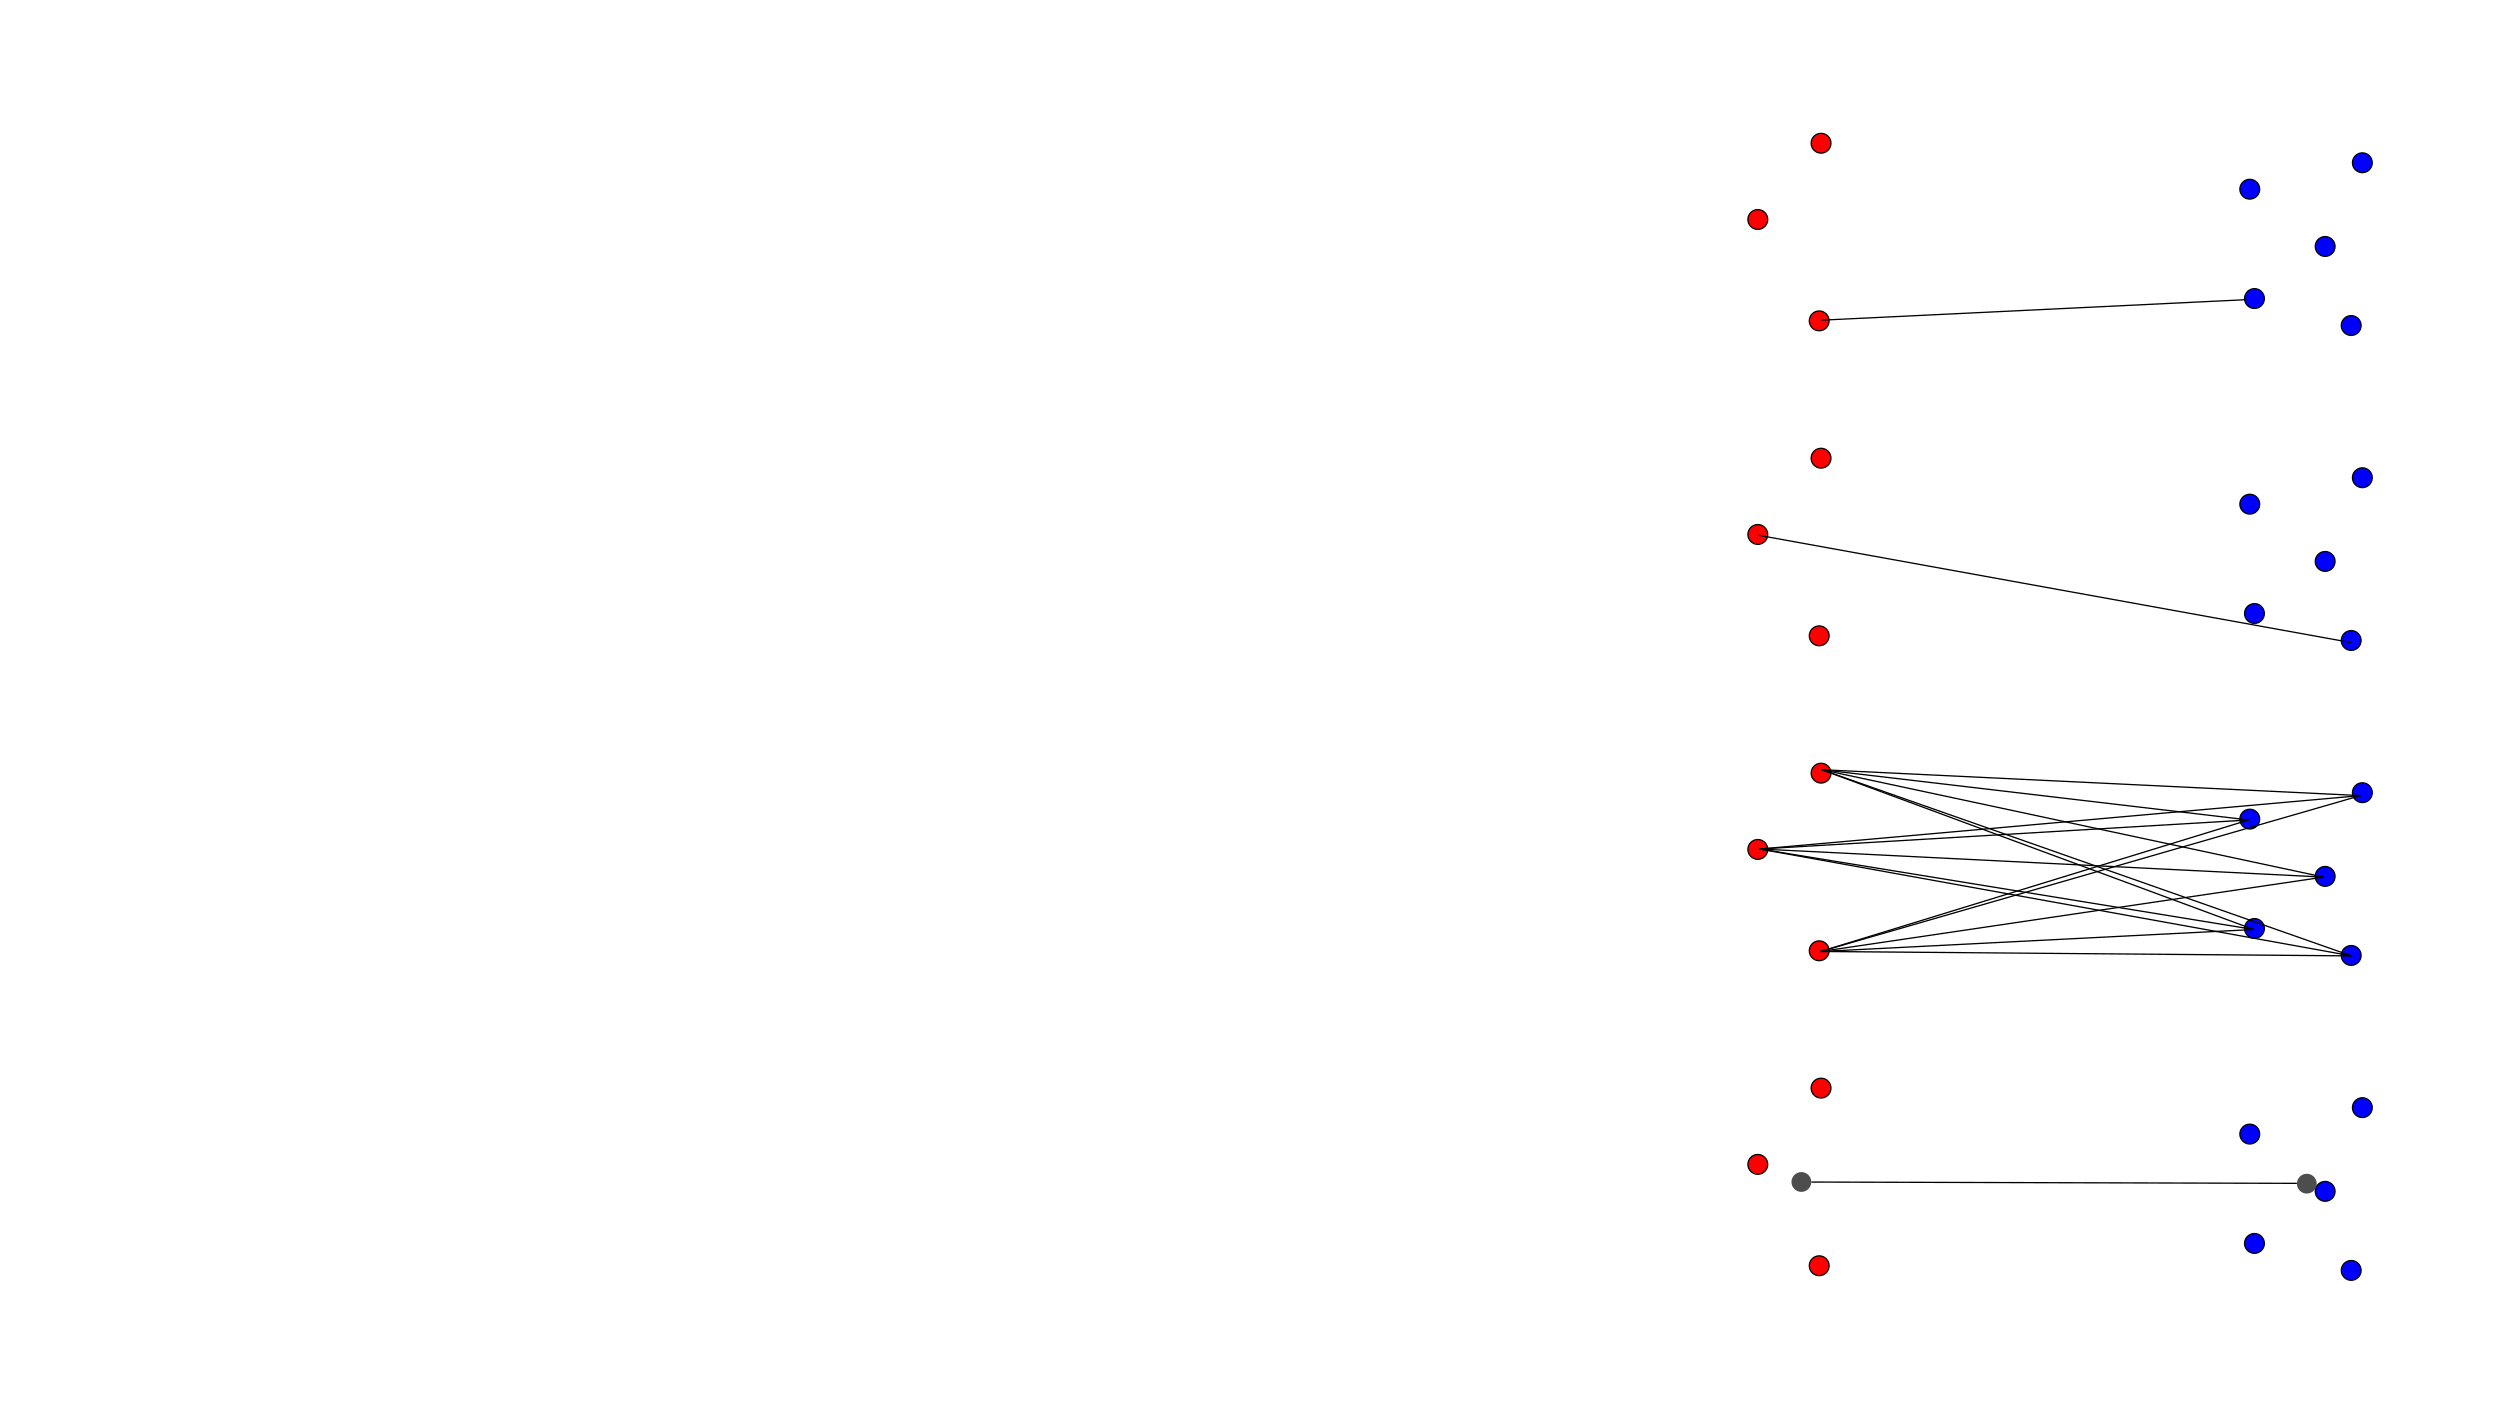
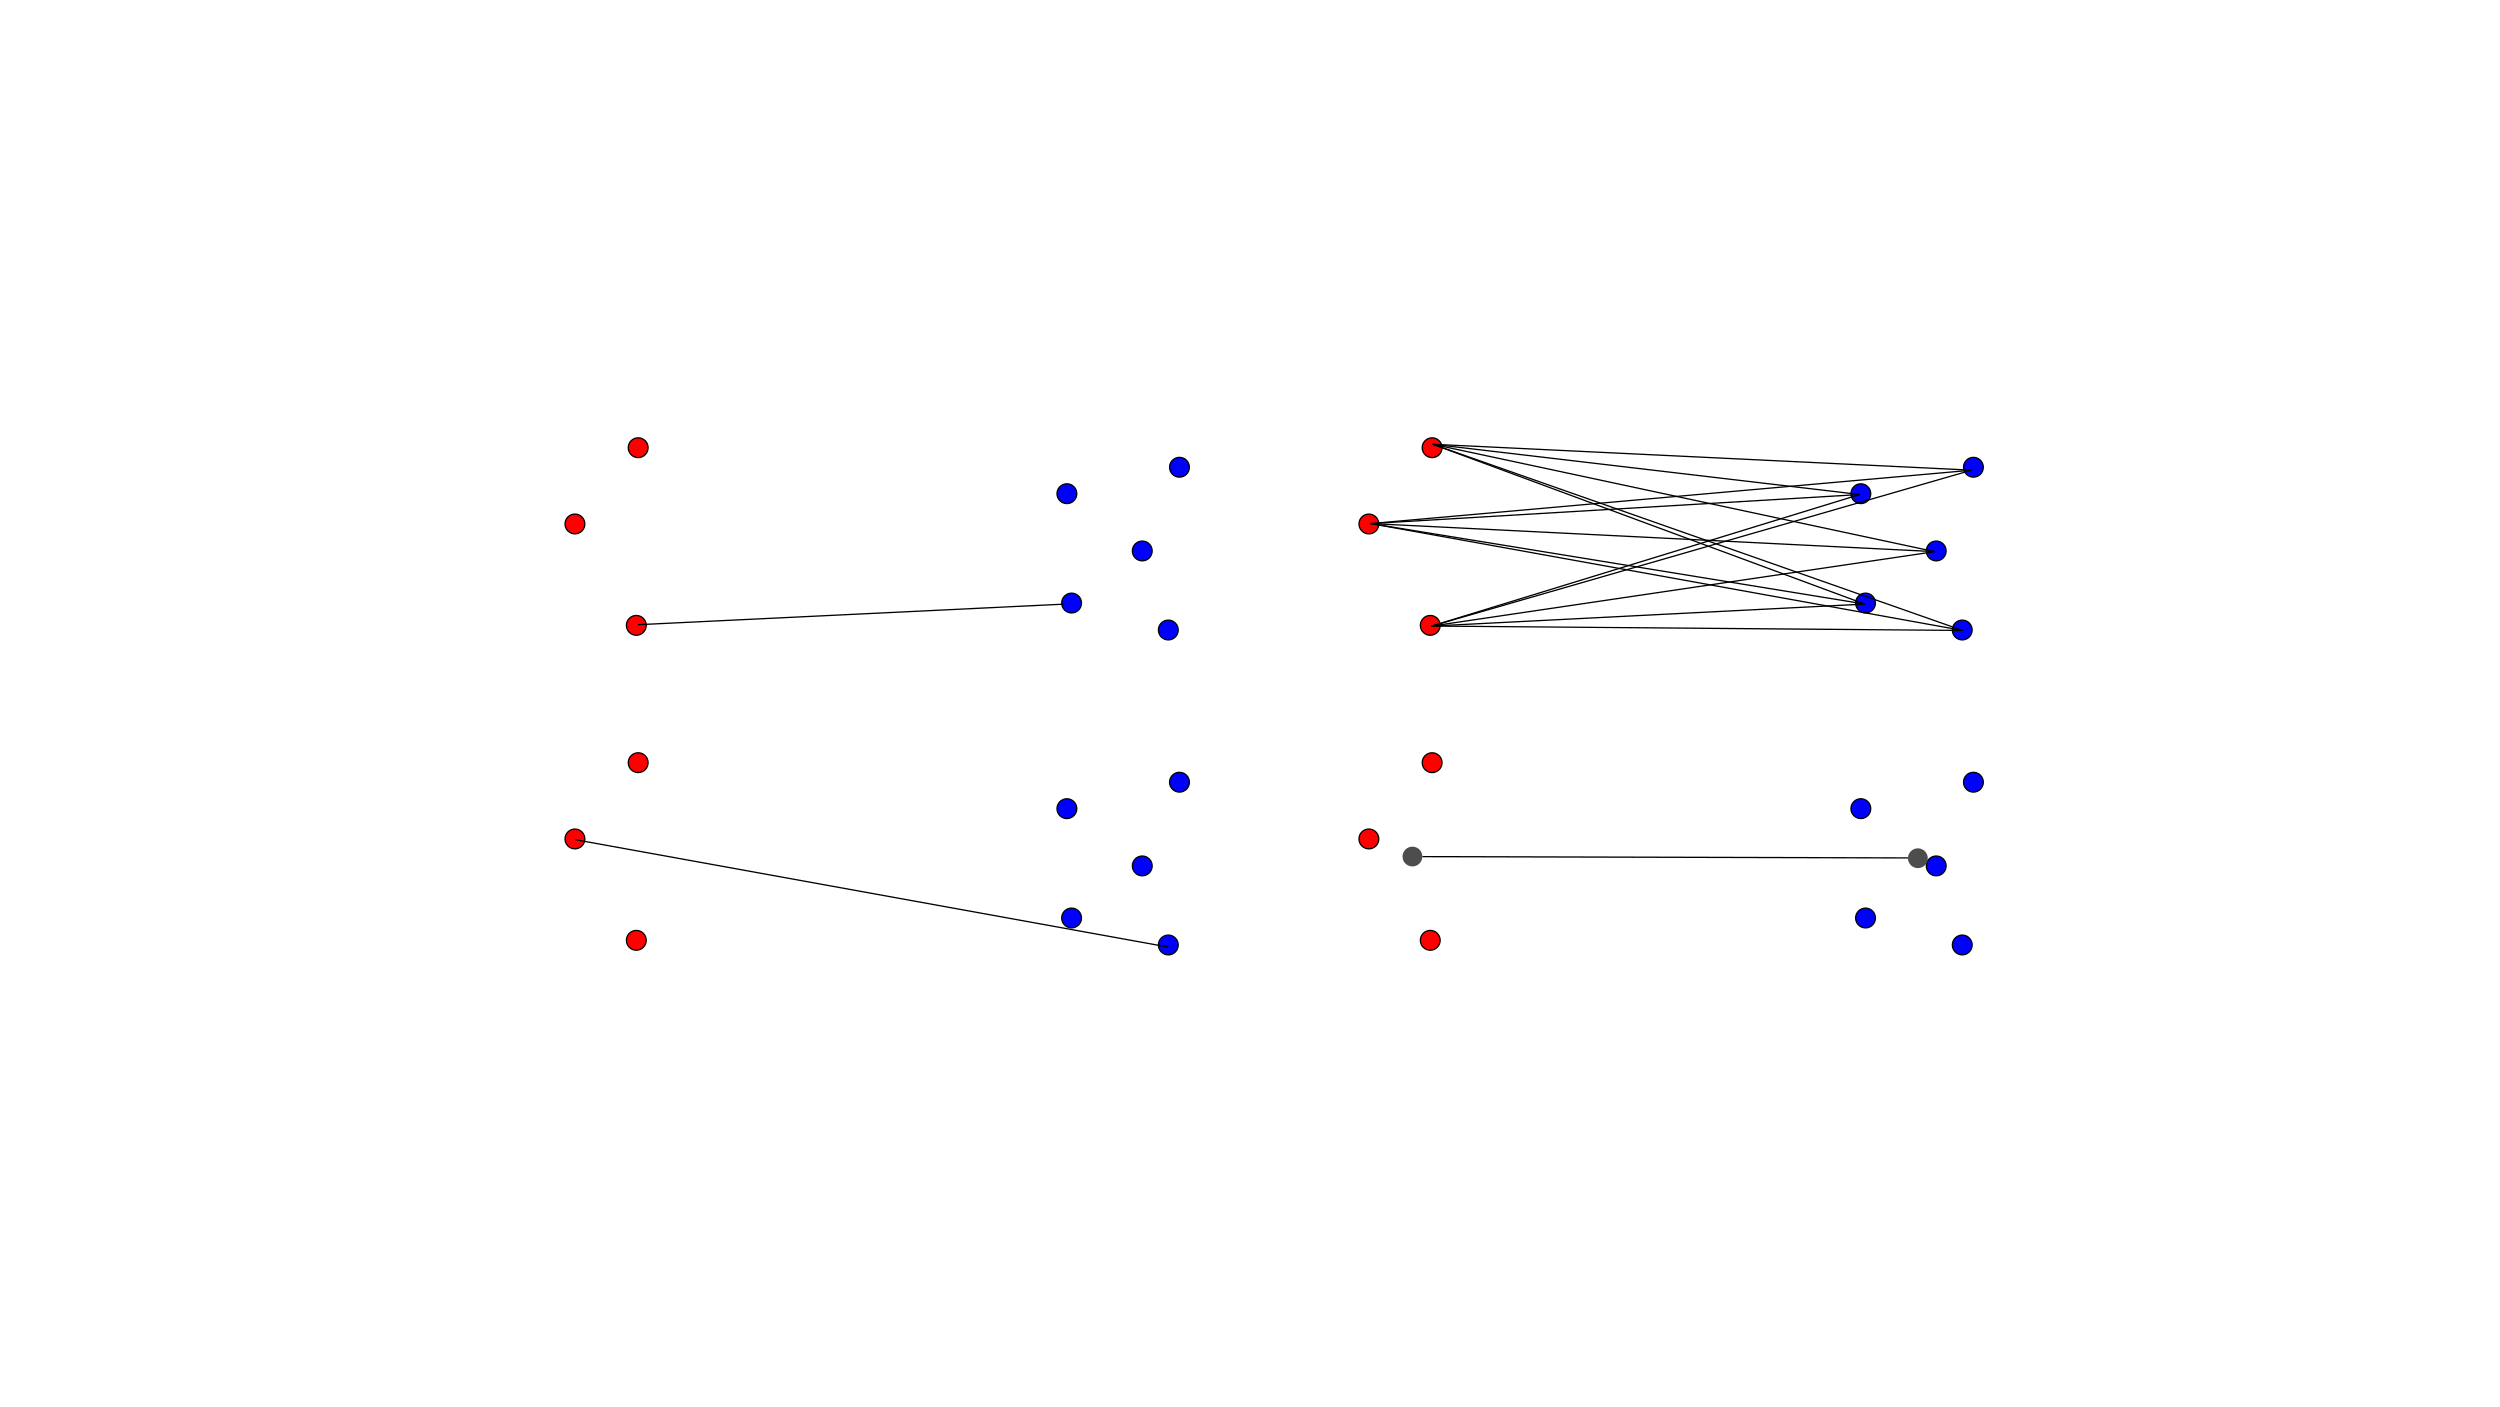
<svg xmlns="http://www.w3.org/2000/svg" width="1920" height="1080" viewBox="0 0 508 285.75" version="1.1" id="svg8">
  <defs id="defs2" />
  <g id="layer1">
-     <circle style="fill:#0000ff;fill-opacity:1;stroke:#000000;stroke-width:0.265" id="path1423" cx="457.153" cy="38.447" r="2.013" />
-     <circle style="fill:#0000ff;fill-opacity:1;stroke:#000000;stroke-width:0.265" id="path1423-6" cx="458.107" cy="60.665" r="2.013" />
-     <circle style="fill:#0000ff;fill-opacity:1;stroke:#000000;stroke-width:0.265" id="path1423-7" cx="477.762" cy="66.146" r="2.013" />
-     <circle style="fill:#0000ff;fill-opacity:1;stroke:#000000;stroke-width:0.265" id="path1423-5" cx="480.03" cy="33.073" r="2.013" />
-     <circle style="fill:#0000ff;fill-opacity:1;stroke:#000000;stroke-width:0.265" id="path1423-3" cx="472.47" cy="50.082" r="2.013" />
-     <circle style="fill:#ff0000;fill-opacity:1;stroke:#000000;stroke-width:0.265" id="path1423-56" cx="369.661" cy="65.201" r="2.013" />
-     <circle style="fill:#ff0000;fill-opacity:1;stroke:#000000;stroke-width:0.265" id="path1423-2" cx="357.188" cy="44.601" r="2.013" />
-     <circle style="fill:#ff0000;fill-opacity:1;stroke:#000000;stroke-width:0.265" id="path1423-9" cx="370.039" cy="29.104" r="2.013" />
-     <circle style="fill:#0000ff;fill-opacity:1;stroke:#000000;stroke-width:0.265" id="path1423-70" cx="457.153" cy="102.447" r="2.013" />
-     <circle style="fill:#0000ff;fill-opacity:1;stroke:#000000;stroke-width:0.265" id="path1423-6-9" cx="458.107" cy="124.665" r="2.013" />
-     <circle style="fill:#0000ff;fill-opacity:1;stroke:#000000;stroke-width:0.265" id="path1423-7-3" cx="477.762" cy="130.146" r="2.013" />
-     <circle style="fill:#0000ff;fill-opacity:1;stroke:#000000;stroke-width:0.265" id="path1423-5-6" cx="480.03" cy="97.073" r="2.013" />
-     <circle style="fill:#0000ff;fill-opacity:1;stroke:#000000;stroke-width:0.265" id="path1423-3-0" cx="472.47" cy="114.082" r="2.013" />
-     <circle style="fill:#ff0000;fill-opacity:1;stroke:#000000;stroke-width:0.265" id="path1423-56-6" cx="369.661" cy="129.201" r="2.013" />
-     <circle style="fill:#ff0000;fill-opacity:1;stroke:#000000;stroke-width:0.265" id="path1423-2-2" cx="357.188" cy="108.601" r="2.013" />
-     <circle style="fill:#ff0000;fill-opacity:1;stroke:#000000;stroke-width:0.265" id="path1423-9-6" cx="370.039" cy="93.104" r="2.013" />
-     <circle style="fill:#0000ff;fill-opacity:1;stroke:#000000;stroke-width:0.265" id="path1423-92" cx="457.153" cy="166.447" r="2.013" />
-     <circle style="fill:#0000ff;fill-opacity:1;stroke:#000000;stroke-width:0.265" id="path1423-6-0" cx="458.107" cy="188.665" r="2.013" />
-     <circle style="fill:#0000ff;fill-opacity:1;stroke:#000000;stroke-width:0.265" id="path1423-7-2" cx="477.762" cy="194.146" r="2.013" />
-     <circle style="fill:#0000ff;fill-opacity:1;stroke:#000000;stroke-width:0.265" id="path1423-5-3" cx="480.03" cy="161.073" r="2.013" />
-     <circle style="fill:#0000ff;fill-opacity:1;stroke:#000000;stroke-width:0.265" id="path1423-3-7" cx="472.47" cy="178.082" r="2.013" />
-     <circle style="fill:#ff0000;fill-opacity:1;stroke:#000000;stroke-width:0.265" id="path1423-56-5" cx="369.661" cy="193.201" r="2.013" />
-     <circle style="fill:#ff0000;fill-opacity:1;stroke:#000000;stroke-width:0.265" id="path1423-2-9" cx="357.188" cy="172.601" r="2.013" />
-     <circle style="fill:#ff0000;fill-opacity:1;stroke:#000000;stroke-width:0.265" id="path1423-9-2" cx="370.039" cy="157.104" r="2.013" />
-     <circle style="fill:#0000ff;fill-opacity:1;stroke:#000000;stroke-width:0.265" id="path1423-97" cx="457.153" cy="230.447" r="2.013" />
-     <circle style="fill:#0000ff;fill-opacity:1;stroke:#000000;stroke-width:0.265" id="path1423-6-3" cx="458.107" cy="252.665" r="2.013" />
-     <circle style="fill:#0000ff;fill-opacity:1;stroke:#000000;stroke-width:0.265" id="path1423-7-6" cx="477.762" cy="258.145" r="2.013" />
-     <circle style="fill:#0000ff;fill-opacity:1;stroke:#000000;stroke-width:0.265" id="path1423-5-1" cx="480.03" cy="225.072" r="2.013" />
-     <circle style="fill:#0000ff;fill-opacity:1;stroke:#000000;stroke-width:0.265" id="path1423-3-2" cx="472.47" cy="242.081" r="2.013" />
-     <circle style="fill:#ff0000;fill-opacity:1;stroke:#000000;stroke-width:0.265" id="path1423-56-9" cx="369.661" cy="257.2" r="2.013" />
-     <circle style="fill:#ff0000;fill-opacity:1;stroke:#000000;stroke-width:0.265" id="path1423-2-3" cx="357.188" cy="236.601" r="2.013" />
-     <circle style="fill:#ff0000;fill-opacity:1;stroke:#000000;stroke-width:0.265" id="path1423-9-1" cx="370.039" cy="221.104" r="2.013" />
-     <path style="fill:none;stroke:#000000;stroke-width:0.265px;stroke-linecap:butt;stroke-linejoin:miter;stroke-opacity:1" d="m 370.032,65.061 c 88.044,-4.255 87.776,-4.227 87.776,-4.227" id="path1614" />
-     <path style="fill:none;stroke:#000000;stroke-width:0.265px;stroke-linecap:butt;stroke-linejoin:miter;stroke-opacity:1" d="m 357.322,108.766 120.412,21.807" id="path1616" />
-     <path style="fill:none;stroke:#000000;stroke-width:0.265px;stroke-linecap:butt;stroke-linejoin:miter;stroke-opacity:1" d="m 369.92,193.342 87.007,-26.727" id="path1618" />
-     <path style="fill:none;stroke:#000000;stroke-width:0.265px;stroke-linecap:butt;stroke-linejoin:miter;stroke-opacity:1" d="m 369.92,193.342 88.021,-4.467" id="path1620" />
-     <path style="fill:none;stroke:#000000;stroke-width:0.265px;stroke-linecap:butt;stroke-linejoin:miter;stroke-opacity:1" d="M 369.92,193.342 472.146,178.223" id="path1622" />
-     <path style="fill:none;stroke:#000000;stroke-width:0.265px;stroke-linecap:butt;stroke-linejoin:miter;stroke-opacity:1" d="m 369.92,193.342 107.908,0.896" id="path1624" />
-     <path style="fill:none;stroke:#000000;stroke-width:0.265px;stroke-linecap:butt;stroke-linejoin:miter;stroke-opacity:1" d="M 369.92,193.342 479.65,161.666" id="path1626" />
-     <path style="fill:none;stroke:#000000;stroke-width:0.265px;stroke-linecap:butt;stroke-linejoin:miter;stroke-opacity:1" d="m 357.543,172.518 99.384,-5.903" id="path1628" />
-     <path style="fill:none;stroke:#000000;stroke-width:0.265px;stroke-linecap:butt;stroke-linejoin:miter;stroke-opacity:1" d="m 357.543,172.518 114.603,5.704" id="path1630" />
-     <path style="fill:none;stroke:#000000;stroke-width:0.265px;stroke-linecap:butt;stroke-linejoin:miter;stroke-opacity:1" d="m 357.543,172.518 100.398,16.356" id="path1632" />
-     <path style="fill:none;stroke:#000000;stroke-width:0.265px;stroke-linecap:butt;stroke-linejoin:miter;stroke-opacity:1" d="M 357.543,172.518 477.829,194.238" id="path1634" />
-     <path style="fill:none;stroke:#000000;stroke-width:0.265px;stroke-linecap:butt;stroke-linejoin:miter;stroke-opacity:1" d="M 357.543,172.518 479.65,161.666" id="path1636" />
-     <path style="fill:none;stroke:#000000;stroke-width:0.265px;stroke-linecap:butt;stroke-linejoin:miter;stroke-opacity:1" d="m 370.161,156.404 109.489,5.263" id="path1638" />
-     <path style="fill:none;stroke:#000000;stroke-width:0.265px;stroke-linecap:butt;stroke-linejoin:miter;stroke-opacity:1" d="m 370.161,156.404 86.766,10.212" id="path1640" />
-     <path style="fill:none;stroke:#000000;stroke-width:0.265px;stroke-linecap:butt;stroke-linejoin:miter;stroke-opacity:1" d="m 370.161,156.404 101.985,21.819" id="path1644" />
-     <path style="fill:none;stroke:#000000;stroke-width:0.265px;stroke-linecap:butt;stroke-linejoin:miter;stroke-opacity:1" d="m 370.161,156.404 87.78,32.471" id="path1646" />
-     <path style="fill:none;stroke:#000000;stroke-width:0.265px;stroke-linecap:butt;stroke-linejoin:miter;stroke-opacity:1" d="M 370.161,156.404 477.829,194.238" id="path1648" />
-     <circle style="fill:#4d4d4d;fill-opacity:1;stroke:none;stroke-width:0.265" id="path1423-2-3-9" cx="366.038" cy="240.178" r="2.013" />
-     <circle style="fill:#4d4d4d;fill-opacity:1;stroke:none;stroke-width:0.265" id="path1423-2-3-9-4" cx="468.743" cy="240.521" r="2.013" />
-     <path style="fill:none;stroke:#000000;stroke-width:0.265px;stroke-linecap:butt;stroke-linejoin:miter;stroke-opacity:1" d="m 368.077,240.193 98.646,0.264" id="path1722" />
+     <g id="g194" transform="translate(-240.3618,61.87181)">
+       <circle style="fill:#0000ff;fill-opacity:1;stroke:#000000;stroke-width:0.265" id="path1423" cx="457.153" cy="38.447" r="2.013" />
+       <circle style="fill:#0000ff;fill-opacity:1;stroke:#000000;stroke-width:0.265" id="path1423-6" cx="458.107" cy="60.665" r="2.013" />
+       <circle style="fill:#0000ff;fill-opacity:1;stroke:#000000;stroke-width:0.265" id="path1423-7" cx="477.762" cy="66.146" r="2.013" />
+       <circle style="fill:#0000ff;fill-opacity:1;stroke:#000000;stroke-width:0.265" id="path1423-5" cx="480.03" cy="33.073" r="2.013" />
+       <circle style="fill:#0000ff;fill-opacity:1;stroke:#000000;stroke-width:0.265" id="path1423-3" cx="472.47" cy="50.082" r="2.013" />
+       <circle style="fill:#ff0000;fill-opacity:1;stroke:#000000;stroke-width:0.265" id="path1423-56" cx="369.661" cy="65.201" r="2.013" />
+       <circle style="fill:#ff0000;fill-opacity:1;stroke:#000000;stroke-width:0.265" id="path1423-2" cx="357.188" cy="44.601" r="2.013" />
+       <circle style="fill:#ff0000;fill-opacity:1;stroke:#000000;stroke-width:0.265" id="path1423-9" cx="370.039" cy="29.104" r="2.013" />
+       <circle style="fill:#0000ff;fill-opacity:1;stroke:#000000;stroke-width:0.265" id="path1423-70" cx="457.153" cy="102.447" r="2.013" />
+       <circle style="fill:#0000ff;fill-opacity:1;stroke:#000000;stroke-width:0.265" id="path1423-6-9" cx="458.107" cy="124.665" r="2.013" />
+       <circle style="fill:#0000ff;fill-opacity:1;stroke:#000000;stroke-width:0.265" id="path1423-7-3" cx="477.762" cy="130.146" r="2.013" />
+       <circle style="fill:#0000ff;fill-opacity:1;stroke:#000000;stroke-width:0.265" id="path1423-5-6" cx="480.03" cy="97.073" r="2.013" />
+       <circle style="fill:#0000ff;fill-opacity:1;stroke:#000000;stroke-width:0.265" id="path1423-3-0" cx="472.47" cy="114.082" r="2.013" />
+       <circle style="fill:#ff0000;fill-opacity:1;stroke:#000000;stroke-width:0.265" id="path1423-56-6" cx="369.661" cy="129.201" r="2.013" />
+       <circle style="fill:#ff0000;fill-opacity:1;stroke:#000000;stroke-width:0.265" id="path1423-2-2" cx="357.188" cy="108.601" r="2.013" />
+       <circle style="fill:#ff0000;fill-opacity:1;stroke:#000000;stroke-width:0.265" id="path1423-9-6" cx="370.039" cy="93.104" r="2.013" />
+       <path style="fill:none;stroke:#000000;stroke-width:0.265px;stroke-linecap:butt;stroke-linejoin:miter;stroke-opacity:1" d="m 370.032,65.061 c 88.044,-4.255 87.776,-4.227 87.776,-4.227" id="path1614" />
+       <path style="fill:none;stroke:#000000;stroke-width:0.265px;stroke-linecap:butt;stroke-linejoin:miter;stroke-opacity:1" d="m 357.322,108.766 120.412,21.807" id="path1616" />
+     </g>
+     <g id="g230" transform="translate(-79.0323,-66.1279)">
+       <circle style="fill:#0000ff;fill-opacity:1;stroke:#000000;stroke-width:0.265" id="path1423-92" cx="457.153" cy="166.447" r="2.013" />
+       <circle style="fill:#0000ff;fill-opacity:1;stroke:#000000;stroke-width:0.265" id="path1423-6-0" cx="458.107" cy="188.665" r="2.013" />
+       <circle style="fill:#0000ff;fill-opacity:1;stroke:#000000;stroke-width:0.265" id="path1423-7-2" cx="477.762" cy="194.146" r="2.013" />
+       <circle style="fill:#0000ff;fill-opacity:1;stroke:#000000;stroke-width:0.265" id="path1423-5-3" cx="480.03" cy="161.073" r="2.013" />
+       <circle style="fill:#0000ff;fill-opacity:1;stroke:#000000;stroke-width:0.265" id="path1423-3-7" cx="472.47" cy="178.082" r="2.013" />
+       <circle style="fill:#ff0000;fill-opacity:1;stroke:#000000;stroke-width:0.265" id="path1423-56-5" cx="369.661" cy="193.201" r="2.013" />
+       <circle style="fill:#ff0000;fill-opacity:1;stroke:#000000;stroke-width:0.265" id="path1423-2-9" cx="357.188" cy="172.601" r="2.013" />
+       <circle style="fill:#ff0000;fill-opacity:1;stroke:#000000;stroke-width:0.265" id="path1423-9-2" cx="370.039" cy="157.104" r="2.013" />
+       <circle style="fill:#0000ff;fill-opacity:1;stroke:#000000;stroke-width:0.265" id="path1423-97" cx="457.153" cy="230.447" r="2.013" />
+       <circle style="fill:#0000ff;fill-opacity:1;stroke:#000000;stroke-width:0.265" id="path1423-6-3" cx="458.107" cy="252.665" r="2.013" />
+       <circle style="fill:#0000ff;fill-opacity:1;stroke:#000000;stroke-width:0.265" id="path1423-7-6" cx="477.762" cy="258.145" r="2.013" />
+       <circle style="fill:#0000ff;fill-opacity:1;stroke:#000000;stroke-width:0.265" id="path1423-5-1" cx="480.03" cy="225.072" r="2.013" />
+       <circle style="fill:#0000ff;fill-opacity:1;stroke:#000000;stroke-width:0.265" id="path1423-3-2" cx="472.47" cy="242.081" r="2.013" />
+       <circle style="fill:#ff0000;fill-opacity:1;stroke:#000000;stroke-width:0.265" id="path1423-56-9" cx="369.661" cy="257.2" r="2.013" />
+       <circle style="fill:#ff0000;fill-opacity:1;stroke:#000000;stroke-width:0.265" id="path1423-2-3" cx="357.188" cy="236.601" r="2.013" />
+       <circle style="fill:#ff0000;fill-opacity:1;stroke:#000000;stroke-width:0.265" id="path1423-9-1" cx="370.039" cy="221.104" r="2.013" />
+       <path style="fill:none;stroke:#000000;stroke-width:0.265px;stroke-linecap:butt;stroke-linejoin:miter;stroke-opacity:1" d="m 369.92,193.342 87.007,-26.727" id="path1618" />
+       <path style="fill:none;stroke:#000000;stroke-width:0.265px;stroke-linecap:butt;stroke-linejoin:miter;stroke-opacity:1" d="m 369.92,193.342 88.021,-4.467" id="path1620" />
+       <path style="fill:none;stroke:#000000;stroke-width:0.265px;stroke-linecap:butt;stroke-linejoin:miter;stroke-opacity:1" d="M 369.92,193.342 472.146,178.223" id="path1622" />
+       <path style="fill:none;stroke:#000000;stroke-width:0.265px;stroke-linecap:butt;stroke-linejoin:miter;stroke-opacity:1" d="m 369.92,193.342 107.908,0.896" id="path1624" />
+       <path style="fill:none;stroke:#000000;stroke-width:0.265px;stroke-linecap:butt;stroke-linejoin:miter;stroke-opacity:1" d="M 369.92,193.342 479.65,161.666" id="path1626" />
+       <path style="fill:none;stroke:#000000;stroke-width:0.265px;stroke-linecap:butt;stroke-linejoin:miter;stroke-opacity:1" d="m 357.543,172.518 99.384,-5.903" id="path1628" />
+       <path style="fill:none;stroke:#000000;stroke-width:0.265px;stroke-linecap:butt;stroke-linejoin:miter;stroke-opacity:1" d="m 357.543,172.518 114.603,5.704" id="path1630" />
+       <path style="fill:none;stroke:#000000;stroke-width:0.265px;stroke-linecap:butt;stroke-linejoin:miter;stroke-opacity:1" d="m 357.543,172.518 100.398,16.356" id="path1632" />
+       <path style="fill:none;stroke:#000000;stroke-width:0.265px;stroke-linecap:butt;stroke-linejoin:miter;stroke-opacity:1" d="M 357.543,172.518 477.829,194.238" id="path1634" />
+       <path style="fill:none;stroke:#000000;stroke-width:0.265px;stroke-linecap:butt;stroke-linejoin:miter;stroke-opacity:1" d="M 357.543,172.518 479.65,161.666" id="path1636" />
+       <path style="fill:none;stroke:#000000;stroke-width:0.265px;stroke-linecap:butt;stroke-linejoin:miter;stroke-opacity:1" d="m 370.161,156.404 109.489,5.263" id="path1638" />
+       <path style="fill:none;stroke:#000000;stroke-width:0.265px;stroke-linecap:butt;stroke-linejoin:miter;stroke-opacity:1" d="m 370.161,156.404 86.766,10.212" id="path1640" />
+       <path style="fill:none;stroke:#000000;stroke-width:0.265px;stroke-linecap:butt;stroke-linejoin:miter;stroke-opacity:1" d="m 370.161,156.404 101.985,21.819" id="path1644" />
+       <path style="fill:none;stroke:#000000;stroke-width:0.265px;stroke-linecap:butt;stroke-linejoin:miter;stroke-opacity:1" d="m 370.161,156.404 87.78,32.471" id="path1646" />
+       <path style="fill:none;stroke:#000000;stroke-width:0.265px;stroke-linecap:butt;stroke-linejoin:miter;stroke-opacity:1" d="M 370.161,156.404 477.829,194.238" id="path1648" />
+       <circle style="fill:#4d4d4d;fill-opacity:1;stroke:none;stroke-width:0.265" id="path1423-2-3-9" cx="366.038" cy="240.178" r="2.013" />
+       <circle style="fill:#4d4d4d;fill-opacity:1;stroke:none;stroke-width:0.265" id="path1423-2-3-9-4" cx="468.743" cy="240.521" r="2.013" />
+       <path style="fill:none;stroke:#000000;stroke-width:0.265px;stroke-linecap:butt;stroke-linejoin:miter;stroke-opacity:1" d="m 368.077,240.193 98.646,0.264" id="path1722" />
+     </g>
  </g>
</svg>
